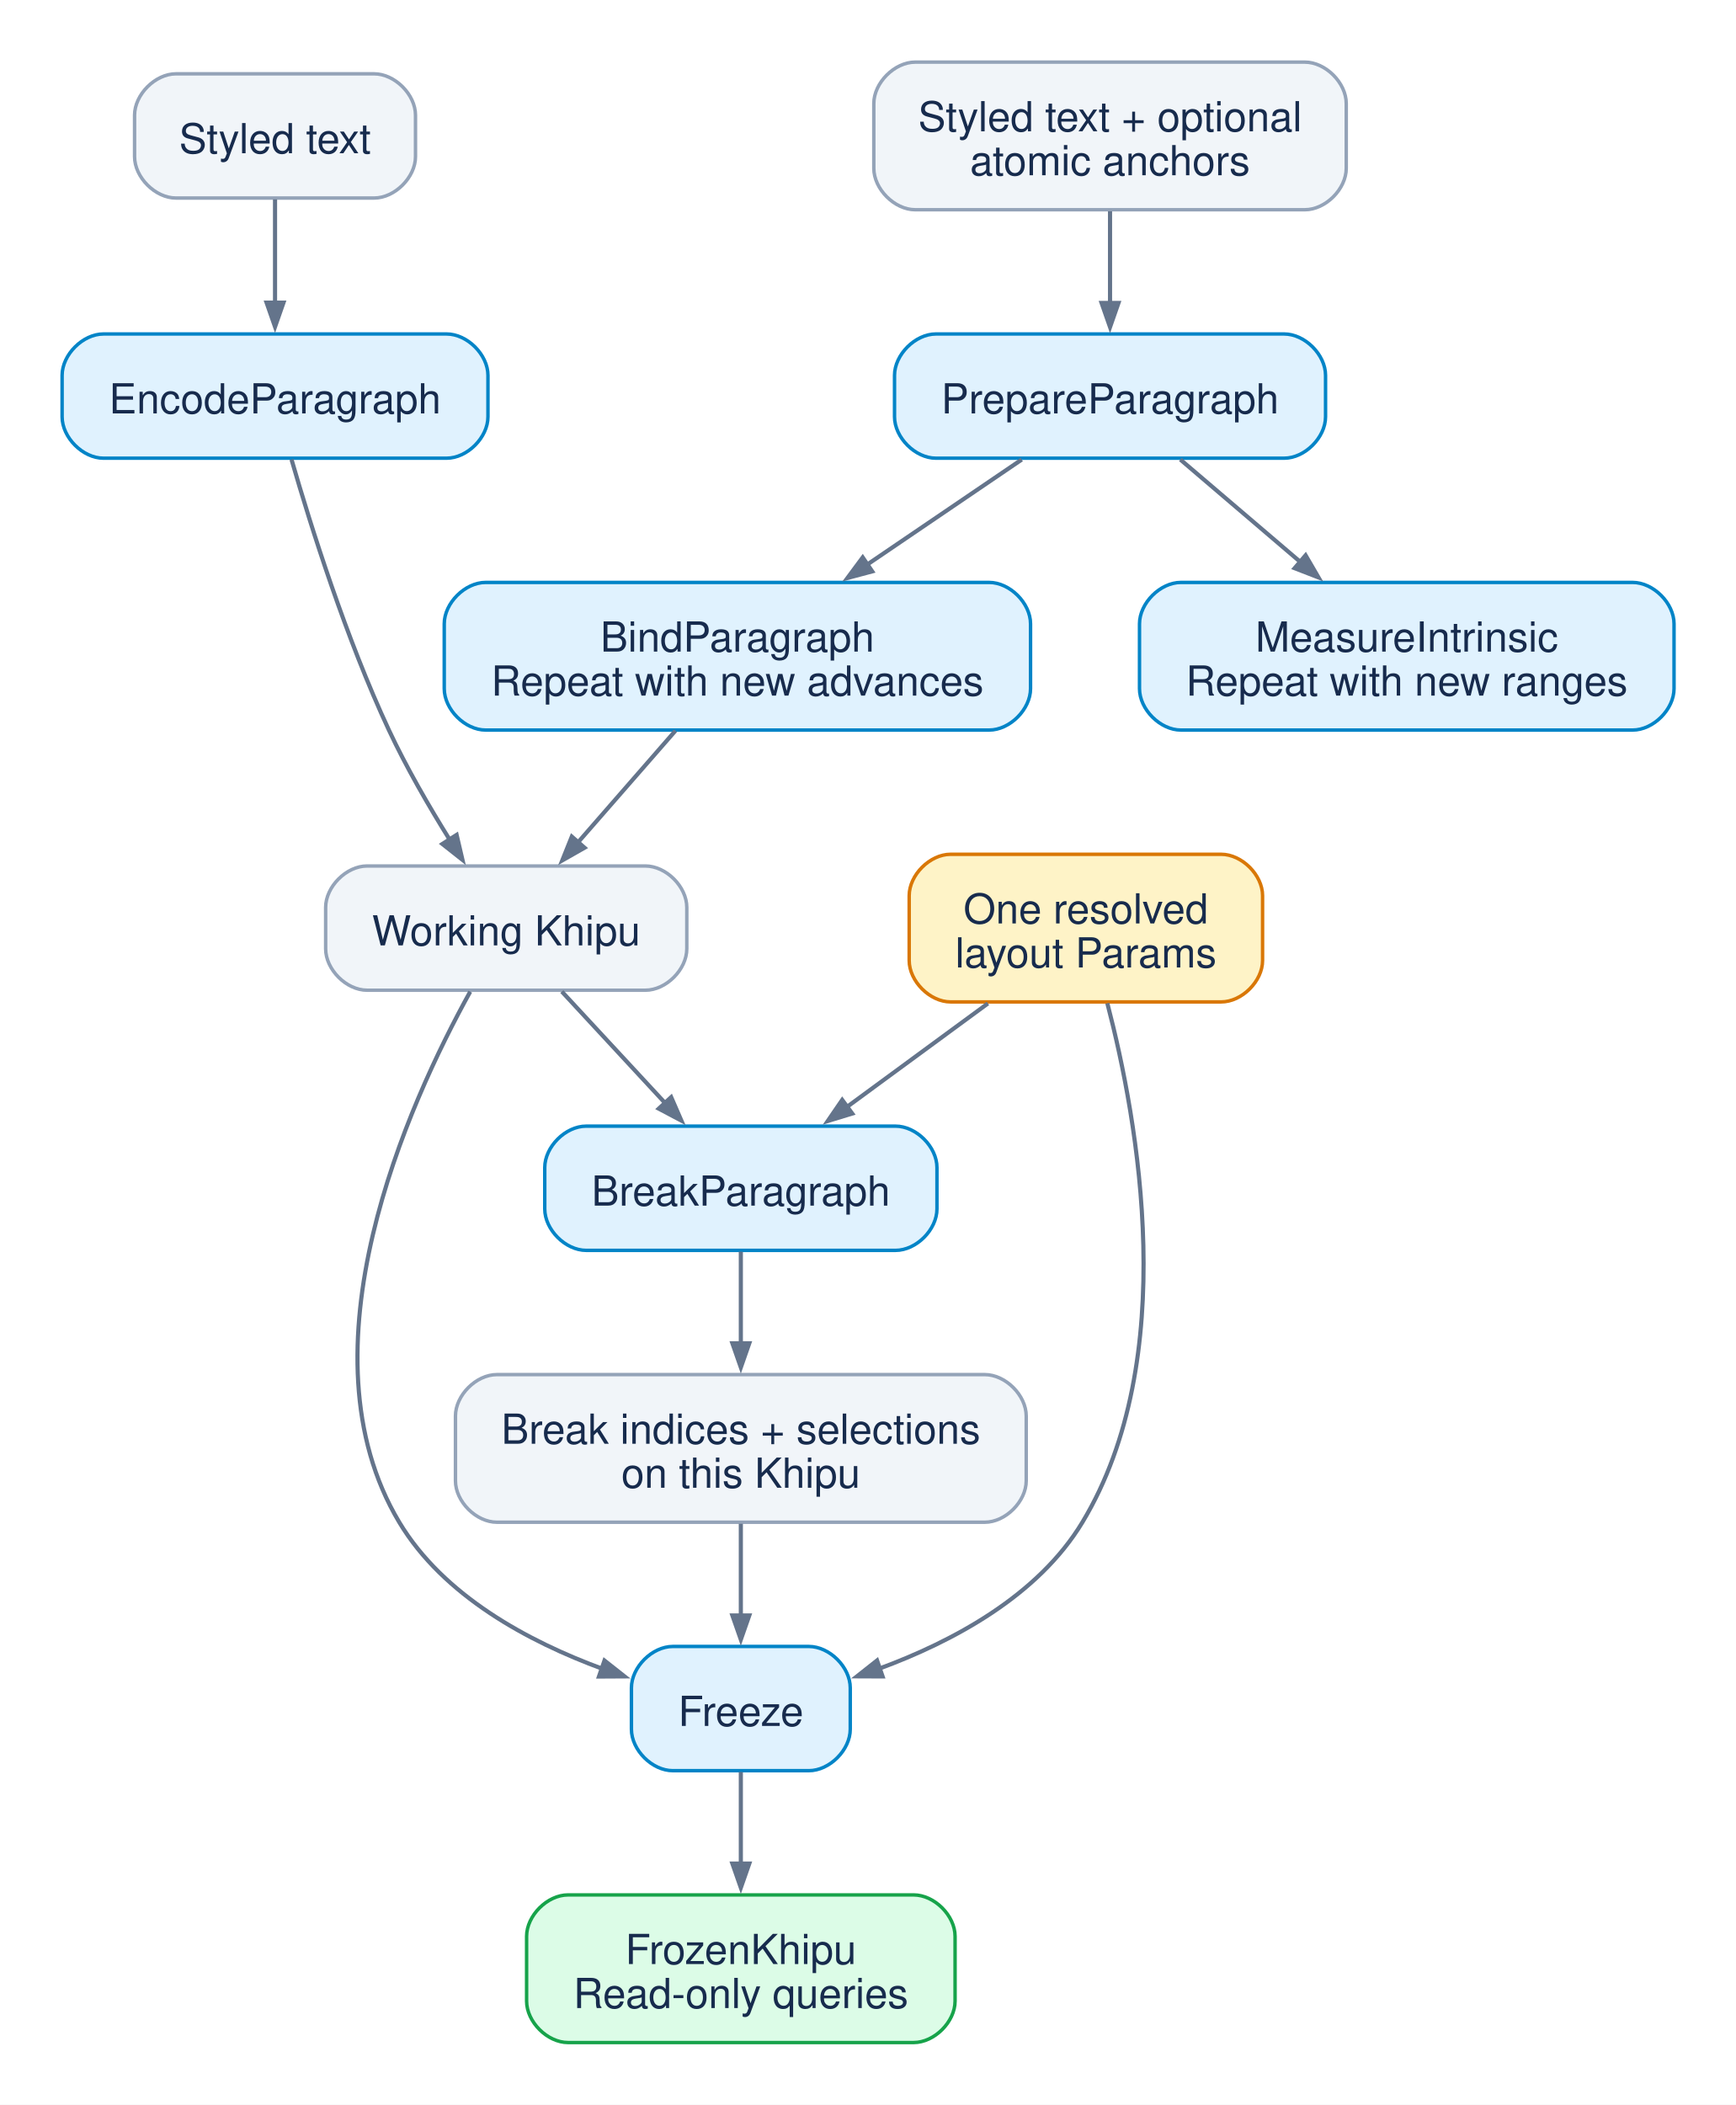
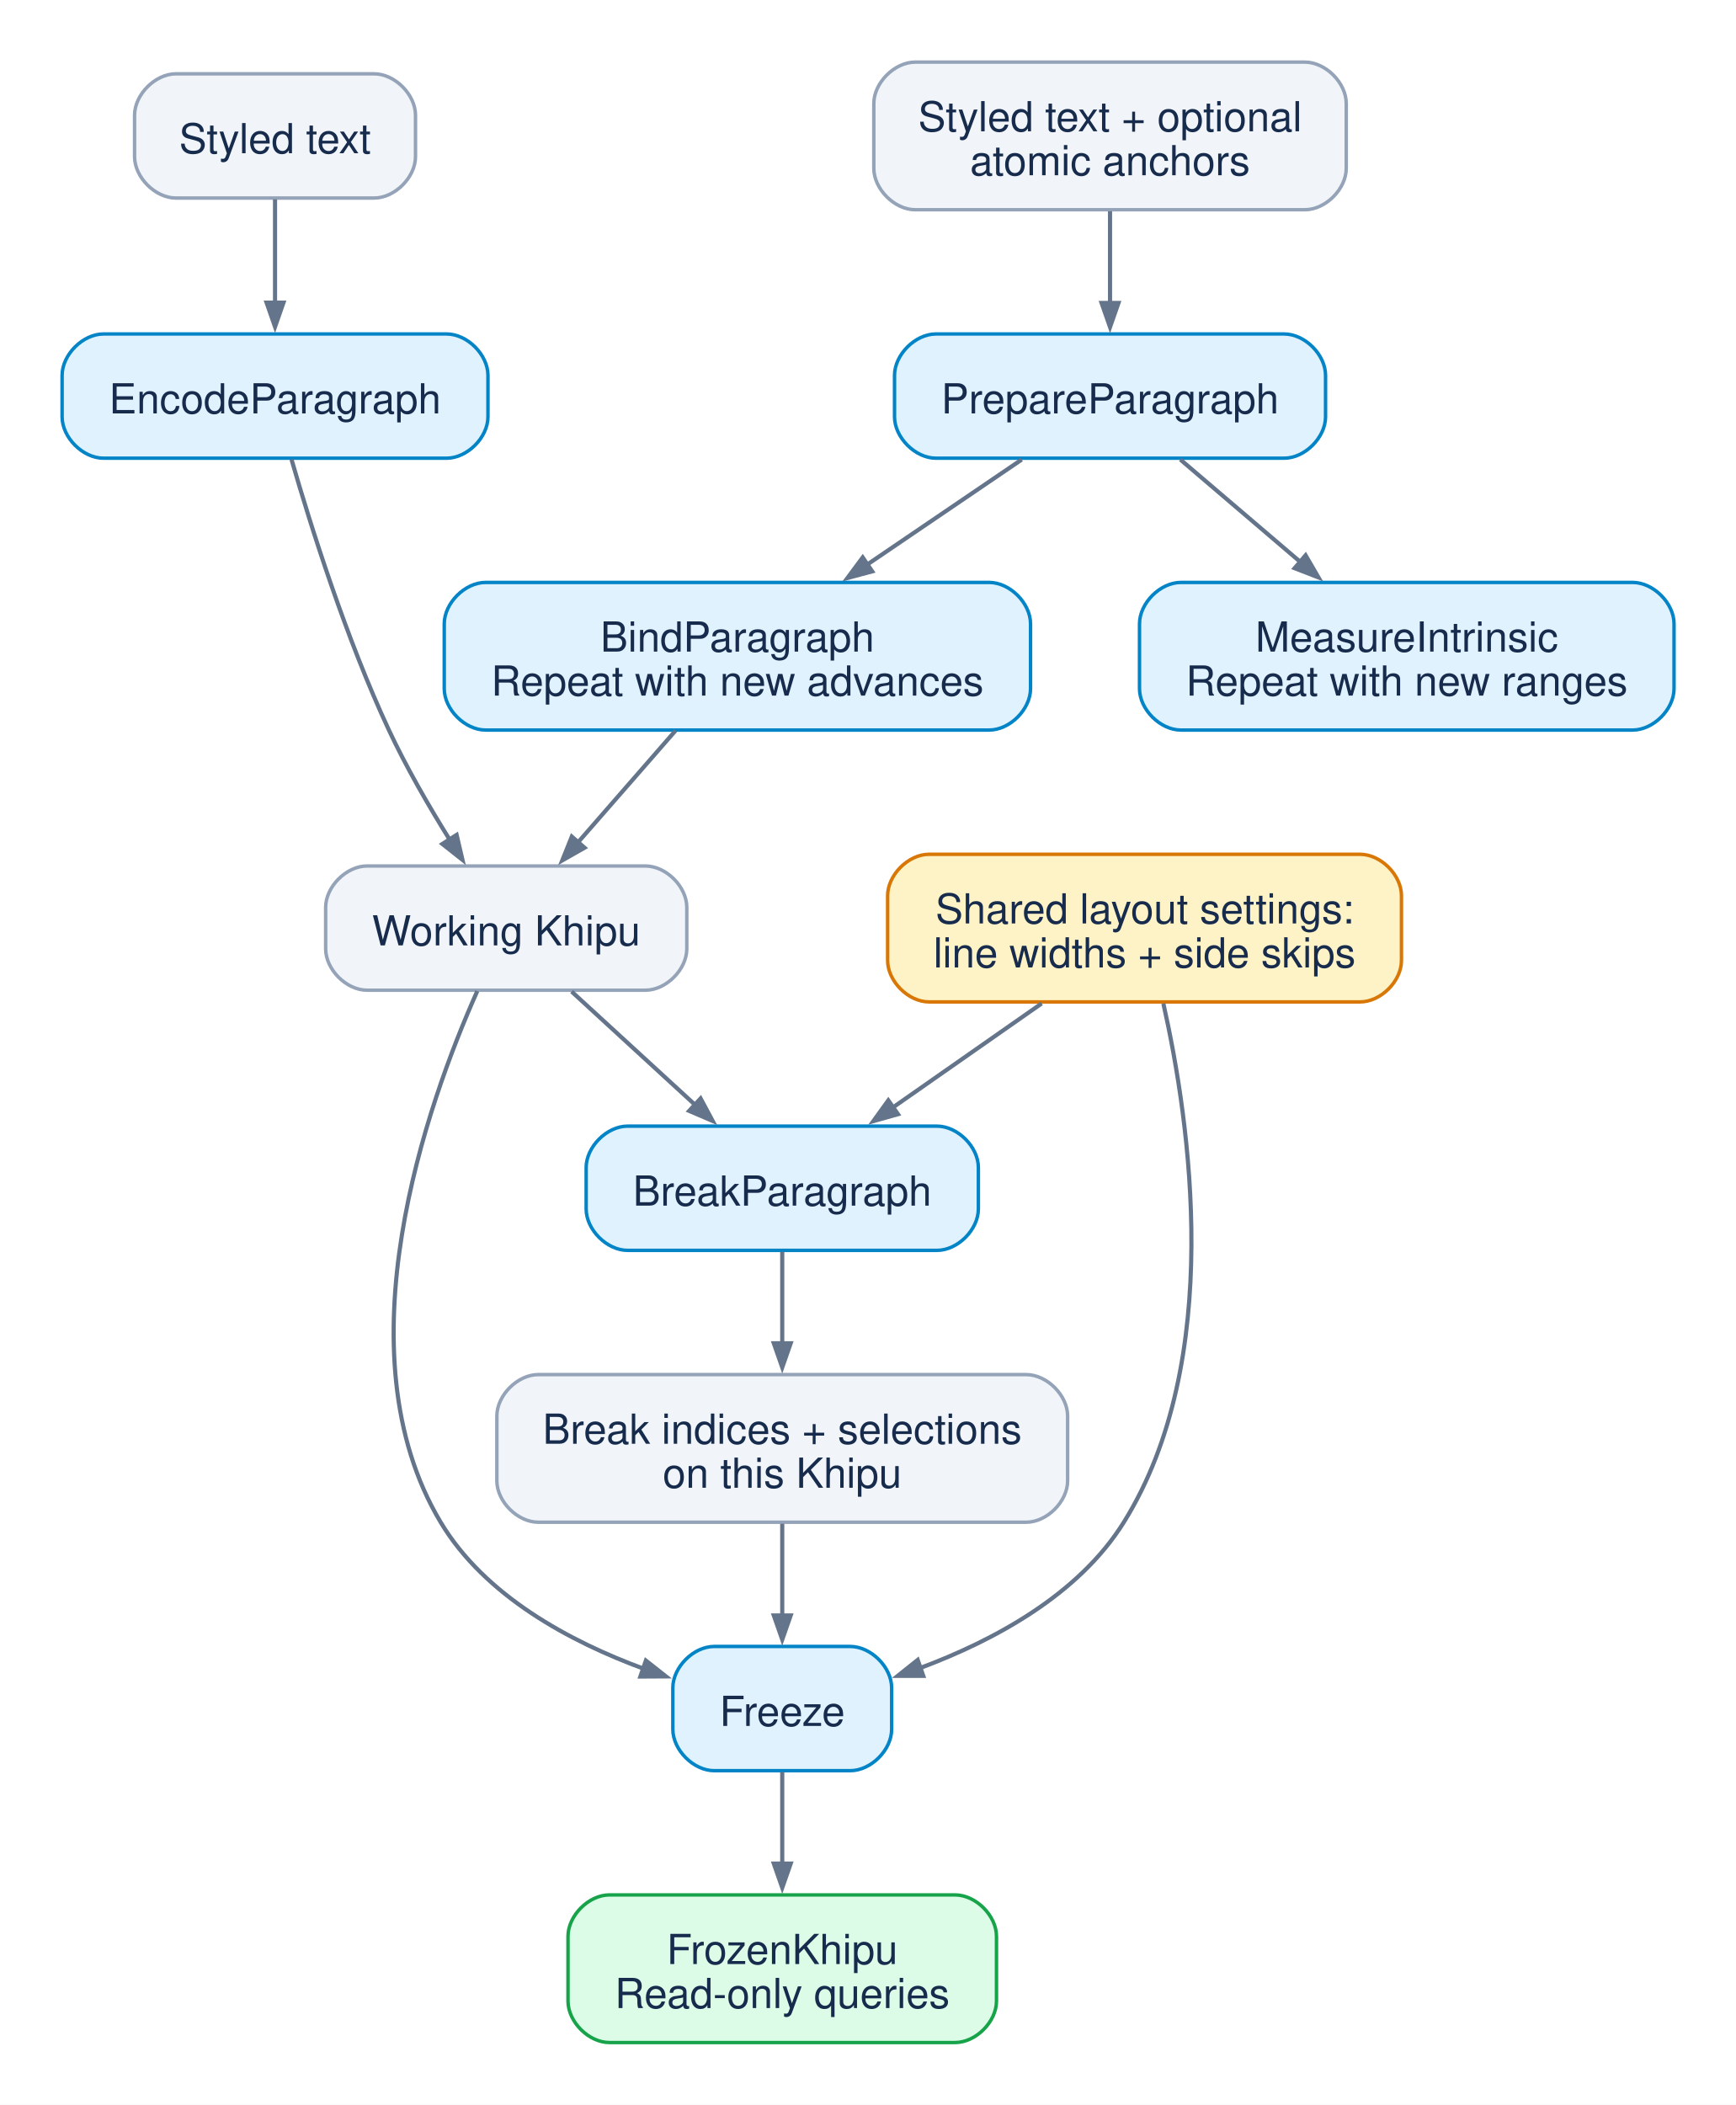
<svg xmlns="http://www.w3.org/2000/svg" width="503pt" height="610pt" viewBox="0.00 0.00 503.00 610.00">
  <g id="graph0" class="graph" transform="scale(1 1) rotate(0) translate(18 591.9)">
    <polygon fill="white" stroke="none" points="-18,18 -18,-591.9 485.17,-591.9 485.17,18 -18,18" />
    <g id="node1" class="node">
      <path fill="#f1f5f9" stroke="#94a3b8" d="M90.42,-570.51C90.42,-570.51 33,-570.51 33,-570.51 27,-570.51 21,-564.51 21,-558.51 21,-558.51 21,-546.51 21,-546.51 21,-540.51 27,-534.51 33,-534.51 33,-534.51 90.42,-534.51 90.42,-534.51 96.42,-534.51 102.42,-540.51 102.42,-546.51 102.42,-546.51 102.42,-558.51 102.42,-558.51 102.42,-564.51 96.42,-570.51 90.42,-570.51" />
      <text xml:space="preserve" text-anchor="middle" x="61.71" y="-547.49" font-family="Helvetica,sans-Serif" font-size="12.00" fill="#172b4d">Styled text</text>
    </g>
    <g id="node3" class="node">
      <path fill="#e0f2fe" stroke="#0284c7" d="M111.42,-495.12C111.42,-495.12 12,-495.12 12,-495.12 6,-495.12 0,-489.12 0,-483.12 0,-483.12 0,-471.12 0,-471.12 0,-465.12 6,-459.12 12,-459.12 12,-459.12 111.42,-459.12 111.42,-459.12 117.42,-459.12 123.42,-465.12 123.42,-471.12 123.42,-471.12 123.42,-483.12 123.42,-483.12 123.42,-489.12 117.42,-495.12 111.42,-495.12" />
      <text xml:space="preserve" text-anchor="middle" x="61.71" y="-472.1" font-family="Helvetica,sans-Serif" font-size="12.00" fill="#172b4d">EncodeParagraph</text>
    </g>
    <g id="edge1" class="edge">
      <path fill="none" stroke="#64748b" stroke-width="1.2" d="M61.71,-534.12C61.71,-525.16 61.71,-514.06 61.71,-504.11" />
      <polygon fill="#64748b" stroke="#64748b" stroke-width="1.2" points="64.16,-504.2 61.71,-497.2 59.26,-504.2 64.16,-504.2" />
    </g>
    <g id="node2" class="node">
      <path fill="#f1f5f9" stroke="#94a3b8" d="M360.17,-573.9C360.17,-573.9 247.25,-573.9 247.25,-573.9 241.25,-573.9 235.25,-567.9 235.25,-561.9 235.25,-561.9 235.25,-543.12 235.25,-543.12 235.25,-537.12 241.25,-531.12 247.25,-531.12 247.25,-531.12 360.17,-531.12 360.17,-531.12 366.17,-531.12 372.17,-537.12 372.17,-543.12 372.17,-543.12 372.17,-561.9 372.17,-561.9 372.17,-567.9 366.17,-573.9 360.17,-573.9" />
      <text xml:space="preserve" text-anchor="middle" x="303.71" y="-553.86" font-family="Helvetica,sans-Serif" font-size="12.00" fill="#172b4d">Styled text + optional</text>
      <text xml:space="preserve" text-anchor="middle" x="303.71" y="-541.11" font-family="Helvetica,sans-Serif" font-size="12.00" fill="#172b4d">atomic anchors</text>
    </g>
    <g id="node4" class="node">
      <path fill="#e0f2fe" stroke="#0284c7" d="M354.17,-495.12C354.17,-495.12 253.25,-495.12 253.25,-495.12 247.25,-495.12 241.25,-489.12 241.25,-483.12 241.25,-483.12 241.25,-471.12 241.25,-471.12 241.25,-465.12 247.25,-459.12 253.25,-459.12 253.25,-459.12 354.17,-459.12 354.17,-459.12 360.17,-459.12 366.17,-465.12 366.17,-471.12 366.17,-471.12 366.17,-483.12 366.17,-483.12 366.17,-489.12 360.17,-495.12 354.17,-495.12" />
      <text xml:space="preserve" text-anchor="middle" x="303.71" y="-472.1" font-family="Helvetica,sans-Serif" font-size="12.00" fill="#172b4d">PrepareParagraph</text>
    </g>
    <g id="edge2" class="edge">
      <path fill="none" stroke="#64748b" stroke-width="1.2" d="M303.71,-530.68C303.71,-522.37 303.71,-512.73 303.71,-503.98" />
      <polygon fill="#64748b" stroke="#64748b" stroke-width="1.2" points="306.16,-504.11 303.71,-497.11 301.26,-504.11 306.16,-504.11" />
    </g>
    <g id="node7" class="node">
      <path fill="#f1f5f9" stroke="#94a3b8" d="M169.05,-340.95C169.05,-340.95 88.38,-340.95 88.38,-340.95 82.38,-340.95 76.38,-334.95 76.38,-328.95 76.38,-328.95 76.38,-316.95 76.38,-316.95 76.38,-310.95 82.38,-304.95 88.38,-304.95 88.38,-304.95 169.05,-304.95 169.05,-304.95 175.05,-304.95 181.05,-310.95 181.05,-316.95 181.05,-316.95 181.05,-328.95 181.05,-328.95 181.05,-334.95 175.05,-340.95 169.05,-340.95" />
      <text xml:space="preserve" text-anchor="middle" x="128.71" y="-317.93" font-family="Helvetica,sans-Serif" font-size="12.00" fill="#172b4d">Working Khipu</text>
    </g>
    <g id="edge5" class="edge">
      <path fill="none" stroke="#64748b" stroke-width="1.2" d="M66.49,-458.74C72.14,-439.21 82.35,-406.79 94.71,-380.34 99.75,-369.55 106.32,-358.21 112.34,-348.55" />
      <polygon fill="#64748b" stroke="#64748b" stroke-width="1.2" points="114.34,-349.96 116.03,-342.73 110.21,-347.33 114.34,-349.96" />
    </g>
    <g id="node5" class="node">
      <path fill="#e0f2fe" stroke="#0284c7" d="M455.17,-423.12C455.17,-423.12 324.25,-423.12 324.25,-423.12 318.25,-423.12 312.25,-417.12 312.25,-411.12 312.25,-411.12 312.25,-392.34 312.25,-392.34 312.25,-386.34 318.25,-380.34 324.25,-380.34 324.25,-380.34 455.17,-380.34 455.17,-380.34 461.17,-380.34 467.17,-386.34 467.17,-392.34 467.17,-392.34 467.17,-411.12 467.17,-411.12 467.17,-417.12 461.17,-423.12 455.17,-423.12" />
      <text xml:space="preserve" text-anchor="middle" x="389.71" y="-403.08" font-family="Helvetica,sans-Serif" font-size="12.00" fill="#172b4d">MeasureIntrinsic</text>
      <text xml:space="preserve" text-anchor="middle" x="389.71" y="-390.33" font-family="Helvetica,sans-Serif" font-size="12.00" fill="#172b4d">Repeat with new ranges</text>
    </g>
    <g id="edge3" class="edge">
      <path fill="none" stroke="#64748b" stroke-width="1.2" d="M324.09,-458.73C334.47,-449.87 347.31,-438.91 358.87,-429.05" />
      <polygon fill="#64748b" stroke="#64748b" stroke-width="1.2" points="360.39,-430.98 364.12,-424.57 357.21,-427.25 360.39,-430.98" />
    </g>
    <g id="node6" class="node">
      <path fill="#e0f2fe" stroke="#0284c7" d="M268.67,-423.12C268.67,-423.12 122.75,-423.12 122.75,-423.12 116.75,-423.12 110.75,-417.12 110.75,-411.12 110.75,-411.12 110.75,-392.34 110.75,-392.34 110.75,-386.34 116.75,-380.34 122.75,-380.34 122.75,-380.34 268.67,-380.34 268.67,-380.34 274.67,-380.34 280.67,-386.34 280.67,-392.34 280.67,-392.34 280.67,-411.12 280.67,-411.12 280.67,-417.12 274.67,-423.12 268.67,-423.12" />
      <text xml:space="preserve" text-anchor="middle" x="195.71" y="-403.08" font-family="Helvetica,sans-Serif" font-size="12.00" fill="#172b4d">BindParagraph</text>
      <text xml:space="preserve" text-anchor="middle" x="195.71" y="-390.33" font-family="Helvetica,sans-Serif" font-size="12.00" fill="#172b4d">Repeat with new advances</text>
    </g>
    <g id="edge4" class="edge">
      <path fill="none" stroke="#64748b" stroke-width="1.2" d="M278.12,-458.73C264.71,-449.62 248.05,-438.3 233.22,-428.22" />
      <polygon fill="#64748b" stroke="#64748b" stroke-width="1.2" points="234.78,-426.32 227.61,-424.41 232.03,-430.37 234.78,-426.32" />
    </g>
    <g id="edge6" class="edge">
      <path fill="none" stroke="#64748b" stroke-width="1.2" d="M177.76,-380.15C169.04,-370.17 158.53,-358.12 149.47,-347.74" />
      <polygon fill="#64748b" stroke="#64748b" stroke-width="1.2" points="151.41,-346.24 144.96,-342.57 147.72,-349.46 151.41,-346.24" />
    </g>
    <g id="node9" class="node">
-       <path fill="#e0f2fe" stroke="#0284c7" d="M241.55,-265.56C241.55,-265.56 151.88,-265.56 151.88,-265.56 145.88,-265.56 139.88,-259.56 139.88,-253.56 139.88,-253.56 139.88,-241.56 139.88,-241.56 139.88,-235.56 145.88,-229.56 151.88,-229.56 151.88,-229.56 241.55,-229.56 241.55,-229.56 247.55,-229.56 253.55,-235.56 253.55,-241.56 253.55,-241.56 253.55,-253.56 253.55,-253.56 253.55,-259.56 247.55,-265.56 241.55,-265.56" />
-       <text xml:space="preserve" text-anchor="middle" x="196.71" y="-242.53" font-family="Helvetica,sans-Serif" font-size="12.00" fill="#172b4d">BreakParagraph</text>
+       <path fill="#e0f2fe" stroke="#0284c7" d="M253.55,-265.56C253.55,-265.56 163.88,-265.56 163.88,-265.56 157.88,-265.56 151.88,-259.56 151.88,-253.56 151.88,-253.56 151.88,-241.56 151.88,-241.56 151.88,-235.56 157.88,-229.56 163.88,-229.56 163.88,-229.56 253.55,-229.56 253.55,-229.56 259.55,-229.56 265.55,-235.56 265.55,-241.56 265.55,-241.56 265.55,-253.56 265.55,-253.56 265.55,-259.56 259.55,-265.56 253.55,-265.56" />
+       <text xml:space="preserve" text-anchor="middle" x="208.71" y="-242.53" font-family="Helvetica,sans-Serif" font-size="12.00" fill="#172b4d">BreakParagraph</text>
    </g>
    <g id="edge7" class="edge">
-       <path fill="none" stroke="#64748b" stroke-width="1.2" d="M144.83,-304.56C153.8,-294.87 165.1,-282.67 174.87,-272.14" />
-       <polygon fill="#64748b" stroke="#64748b" stroke-width="1.2" points="176.52,-273.96 179.48,-267.16 172.92,-270.63 176.52,-273.96" />
+       <path fill="none" stroke="#64748b" stroke-width="1.2" d="M147.67,-304.56C158.43,-294.69 172.03,-282.21 183.66,-271.54" />
+       <polygon fill="#64748b" stroke="#64748b" stroke-width="1.2" points="185.05,-273.59 188.55,-267.06 181.73,-269.98 185.05,-273.59" />
    </g>
    <g id="node11" class="node">
-       <path fill="#e0f2fe" stroke="#0284c7" d="M216.42,-114.78C216.42,-114.78 177,-114.78 177,-114.78 171,-114.78 165,-108.78 165,-102.78 165,-102.78 165,-90.78 165,-90.78 165,-84.78 171,-78.78 177,-78.78 177,-78.78 216.42,-78.78 216.42,-78.78 222.42,-78.78 228.42,-84.78 228.42,-90.78 228.42,-90.78 228.42,-102.78 228.42,-102.78 228.42,-108.78 222.42,-114.78 216.42,-114.78" />
-       <text xml:space="preserve" text-anchor="middle" x="196.71" y="-91.75" font-family="Helvetica,sans-Serif" font-size="12.00" fill="#172b4d">Freeze</text>
+       <path fill="#e0f2fe" stroke="#0284c7" d="M228.42,-114.78C228.42,-114.78 189,-114.78 189,-114.78 183,-114.78 177,-108.78 177,-102.78 177,-102.78 177,-90.78 177,-90.78 177,-84.78 183,-78.78 189,-78.78 189,-78.78 228.42,-78.78 228.42,-78.78 234.42,-78.78 240.42,-84.78 240.42,-90.78 240.42,-90.78 240.42,-102.78 240.42,-102.78 240.42,-108.78 234.42,-114.78 228.42,-114.78" />
+       <text xml:space="preserve" text-anchor="middle" x="208.71" y="-91.75" font-family="Helvetica,sans-Serif" font-size="12.00" fill="#172b4d">Freeze</text>
    </g>
    <g id="edge11" class="edge">
-       <path fill="none" stroke="#64748b" stroke-width="1.2" d="M118.28,-304.53C100.25,-271.94 67.92,-200.53 97.71,-150.78 110.5,-129.42 135.16,-116.19 156.67,-108.28" />
-       <polygon fill="#64748b" stroke="#64748b" stroke-width="1.2" points="157.19,-110.69 163.01,-106.1 155.59,-106.06 157.19,-110.69" />
+       <path fill="none" stroke="#64748b" stroke-width="1.2" d="M120.32,-304.69C105.78,-272.06 80.14,-200.16 109.71,-150.78 122.5,-129.42 147.16,-116.19 168.67,-108.28" />
+       <polygon fill="#64748b" stroke="#64748b" stroke-width="1.2" points="169.19,-110.69 175.01,-106.1 167.59,-106.06 169.19,-110.69" />
    </g>
    <g id="node8" class="node">
-       <path fill="#fef3c7" stroke="#d97706" d="M335.92,-344.34C335.92,-344.34 257.5,-344.34 257.5,-344.34 251.5,-344.34 245.5,-338.34 245.5,-332.34 245.5,-332.34 245.5,-313.56 245.5,-313.56 245.5,-307.56 251.5,-301.56 257.5,-301.56 257.5,-301.56 335.92,-301.56 335.92,-301.56 341.92,-301.56 347.92,-307.56 347.92,-313.56 347.92,-313.56 347.92,-332.34 347.92,-332.34 347.92,-338.34 341.92,-344.34 335.92,-344.34" />
-       <text xml:space="preserve" text-anchor="middle" x="296.71" y="-324.3" font-family="Helvetica,sans-Serif" font-size="12.00" fill="#172b4d">One resolved</text>
-       <text xml:space="preserve" text-anchor="middle" x="296.71" y="-311.55" font-family="Helvetica,sans-Serif" font-size="12.00" fill="#172b4d">layout Params</text>
+       <path fill="#fef3c7" stroke="#d97706" d="M376.17,-344.34C376.17,-344.34 251.25,-344.34 251.25,-344.34 245.25,-344.34 239.25,-338.34 239.25,-332.34 239.25,-332.34 239.25,-313.56 239.25,-313.56 239.25,-307.56 245.25,-301.56 251.25,-301.56 251.25,-301.56 376.17,-301.56 376.17,-301.56 382.17,-301.56 388.17,-307.56 388.17,-313.56 388.17,-313.56 388.17,-332.34 388.17,-332.34 388.17,-338.34 382.17,-344.34 376.17,-344.34" />
+       <text xml:space="preserve" text-anchor="middle" x="313.71" y="-324.3" font-family="Helvetica,sans-Serif" font-size="12.00" fill="#172b4d">Shared layout settings:</text>
+       <text xml:space="preserve" text-anchor="middle" x="313.71" y="-311.55" font-family="Helvetica,sans-Serif" font-size="12.00" fill="#172b4d">line widths + side skips</text>
    </g>
    <g id="edge8" class="edge">
-       <path fill="none" stroke="#64748b" stroke-width="1.2" d="M268.32,-301.12C255.56,-291.75 240.46,-280.67 227.44,-271.11" />
-       <polygon fill="#64748b" stroke="#64748b" stroke-width="1.2" points="228.99,-269.21 221.9,-267.05 226.09,-273.16 228.99,-269.21" />
+       <path fill="none" stroke="#64748b" stroke-width="1.2" d="M283.9,-301.12C270.37,-291.66 254.36,-280.47 240.59,-270.84" />
+       <polygon fill="#64748b" stroke="#64748b" stroke-width="1.2" points="242.25,-269.02 235.11,-267.01 239.45,-273.03 242.25,-269.02" />
    </g>
    <g id="edge12" class="edge">
-       <path fill="none" stroke="#64748b" stroke-width="1.2" d="M302.93,-301.17C311.85,-267.03 324.25,-198.12 295.71,-150.78 282.86,-129.46 258.2,-116.22 236.7,-108.31" />
-       <polygon fill="#64748b" stroke="#64748b" stroke-width="1.2" points="237.79,-106.09 230.37,-106.12 236.19,-110.72 237.79,-106.09" />
+       <path fill="none" stroke="#64748b" stroke-width="1.2" d="M319.17,-301.08C326.87,-266.81 336.96,-197.72 307.71,-150.78 294.61,-129.74 270.1,-116.53 248.75,-108.56" />
+       <polygon fill="#64748b" stroke="#64748b" stroke-width="1.2" points="249.58,-106.25 242.17,-106.25 247.97,-110.88 249.58,-106.25" />
    </g>
    <g id="node10" class="node">
-       <path fill="#f1f5f9" stroke="#94a3b8" d="M267.42,-193.56C267.42,-193.56 126,-193.56 126,-193.56 120,-193.56 114,-187.56 114,-181.56 114,-181.56 114,-162.78 114,-162.78 114,-156.78 120,-150.78 126,-150.78 126,-150.78 267.42,-150.78 267.42,-150.78 273.42,-150.78 279.42,-156.78 279.42,-162.78 279.42,-162.78 279.42,-181.56 279.42,-181.56 279.42,-187.56 273.42,-193.56 267.42,-193.56" />
-       <text xml:space="preserve" text-anchor="middle" x="196.71" y="-173.52" font-family="Helvetica,sans-Serif" font-size="12.00" fill="#172b4d">Break indices + selections</text>
-       <text xml:space="preserve" text-anchor="middle" x="196.71" y="-160.77" font-family="Helvetica,sans-Serif" font-size="12.00" fill="#172b4d">on this Khipu</text>
+       <path fill="#f1f5f9" stroke="#94a3b8" d="M279.42,-193.56C279.42,-193.56 138,-193.56 138,-193.56 132,-193.56 126,-187.56 126,-181.56 126,-181.56 126,-162.78 126,-162.78 126,-156.78 132,-150.78 138,-150.78 138,-150.78 279.42,-150.78 279.42,-150.78 285.42,-150.78 291.42,-156.78 291.42,-162.78 291.42,-162.78 291.42,-181.56 291.42,-181.56 291.42,-187.56 285.42,-193.56 279.42,-193.56" />
+       <text xml:space="preserve" text-anchor="middle" x="208.71" y="-173.52" font-family="Helvetica,sans-Serif" font-size="12.00" fill="#172b4d">Break indices + selections</text>
+       <text xml:space="preserve" text-anchor="middle" x="208.71" y="-160.77" font-family="Helvetica,sans-Serif" font-size="12.00" fill="#172b4d">on this Khipu</text>
    </g>
    <g id="edge9" class="edge">
-       <path fill="none" stroke="#64748b" stroke-width="1.2" d="M196.71,-229.17C196.71,-221.22 196.71,-211.58 196.71,-202.56" />
-       <polygon fill="#64748b" stroke="#64748b" stroke-width="1.2" points="199.16,-202.64 196.71,-195.64 194.26,-202.64 199.16,-202.64" />
+       <path fill="none" stroke="#64748b" stroke-width="1.2" d="M208.71,-229.17C208.71,-221.22 208.71,-211.58 208.71,-202.56" />
+       <polygon fill="#64748b" stroke="#64748b" stroke-width="1.2" points="211.16,-202.64 208.71,-195.64 206.26,-202.64 211.16,-202.64" />
    </g>
    <g id="edge10" class="edge">
-       <path fill="none" stroke="#64748b" stroke-width="1.2" d="M196.71,-150.34C196.71,-142.03 196.71,-132.39 196.71,-123.64" />
-       <polygon fill="#64748b" stroke="#64748b" stroke-width="1.2" points="199.16,-123.77 196.71,-116.77 194.26,-123.77 199.16,-123.77" />
+       <path fill="none" stroke="#64748b" stroke-width="1.2" d="M208.71,-150.34C208.71,-142.03 208.71,-132.39 208.71,-123.64" />
+       <polygon fill="#64748b" stroke="#64748b" stroke-width="1.2" points="211.16,-123.77 208.71,-116.77 206.26,-123.77 211.16,-123.77" />
    </g>
    <g id="node12" class="node">
-       <path fill="#dcfce7" stroke="#16a34a" d="M246.8,-42.78C246.8,-42.78 146.62,-42.78 146.62,-42.78 140.62,-42.78 134.62,-36.78 134.62,-30.78 134.62,-30.78 134.62,-12 134.62,-12 134.62,-6 140.62,0 146.62,0 146.62,0 246.8,0 246.8,0 252.8,0 258.8,-6 258.8,-12 258.8,-12 258.8,-30.78 258.8,-30.78 258.8,-36.78 252.8,-42.78 246.8,-42.78" />
-       <text xml:space="preserve" text-anchor="middle" x="196.71" y="-22.74" font-family="Helvetica,sans-Serif" font-size="12.00" fill="#172b4d">FrozenKhipu</text>
-       <text xml:space="preserve" text-anchor="middle" x="196.71" y="-9.99" font-family="Helvetica,sans-Serif" font-size="12.00" fill="#172b4d">Read-only queries</text>
+       <path fill="#dcfce7" stroke="#16a34a" d="M258.8,-42.78C258.8,-42.78 158.62,-42.78 158.62,-42.78 152.62,-42.78 146.62,-36.78 146.62,-30.78 146.62,-30.78 146.62,-12 146.62,-12 146.62,-6 152.62,0 158.62,0 158.62,0 258.8,0 258.8,0 264.8,0 270.8,-6 270.8,-12 270.8,-12 270.8,-30.78 270.8,-30.78 270.8,-36.78 264.8,-42.78 258.8,-42.78" />
+       <text xml:space="preserve" text-anchor="middle" x="208.71" y="-22.74" font-family="Helvetica,sans-Serif" font-size="12.00" fill="#172b4d">FrozenKhipu</text>
+       <text xml:space="preserve" text-anchor="middle" x="208.71" y="-9.99" font-family="Helvetica,sans-Serif" font-size="12.00" fill="#172b4d">Read-only queries</text>
    </g>
    <g id="edge13" class="edge">
-       <path fill="none" stroke="#64748b" stroke-width="1.2" d="M196.71,-78.39C196.71,-70.44 196.71,-60.8 196.71,-51.78" />
-       <polygon fill="#64748b" stroke="#64748b" stroke-width="1.2" points="199.16,-51.86 196.71,-44.86 194.26,-51.86 199.16,-51.86" />
+       <path fill="none" stroke="#64748b" stroke-width="1.2" d="M208.71,-78.39C208.71,-70.44 208.71,-60.8 208.71,-51.78" />
+       <polygon fill="#64748b" stroke="#64748b" stroke-width="1.2" points="211.16,-51.86 208.71,-44.86 206.26,-51.86 211.16,-51.86" />
    </g>
  </g>
</svg>
